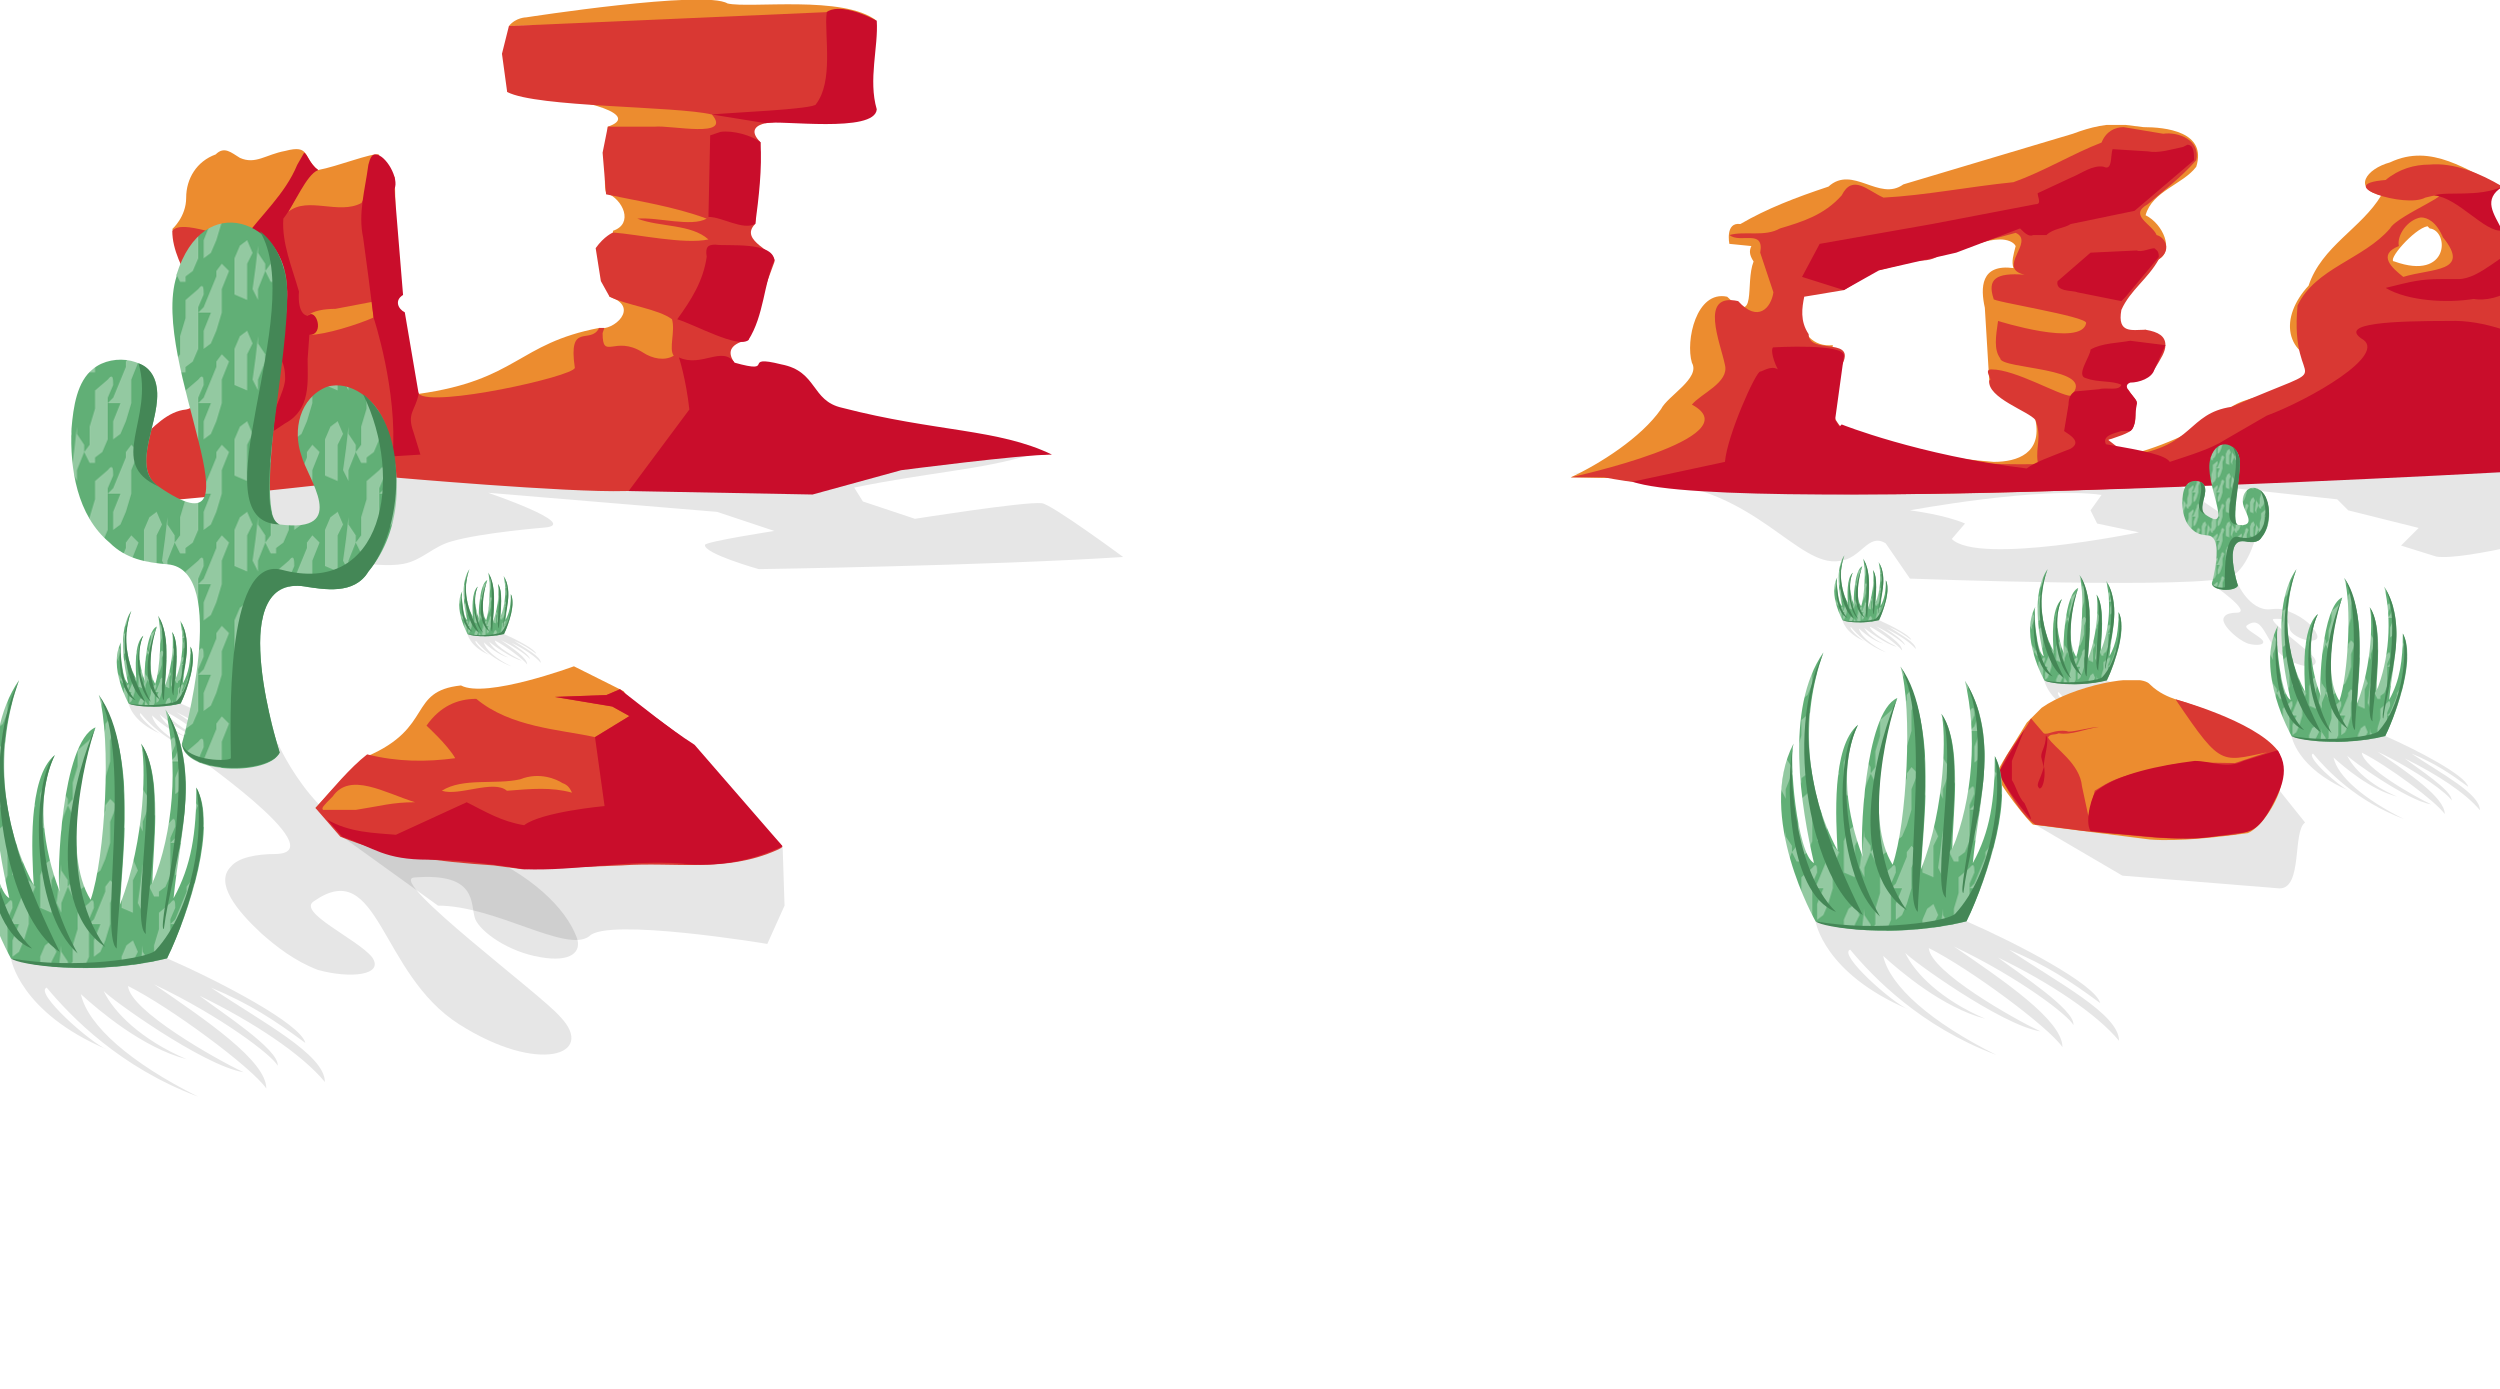
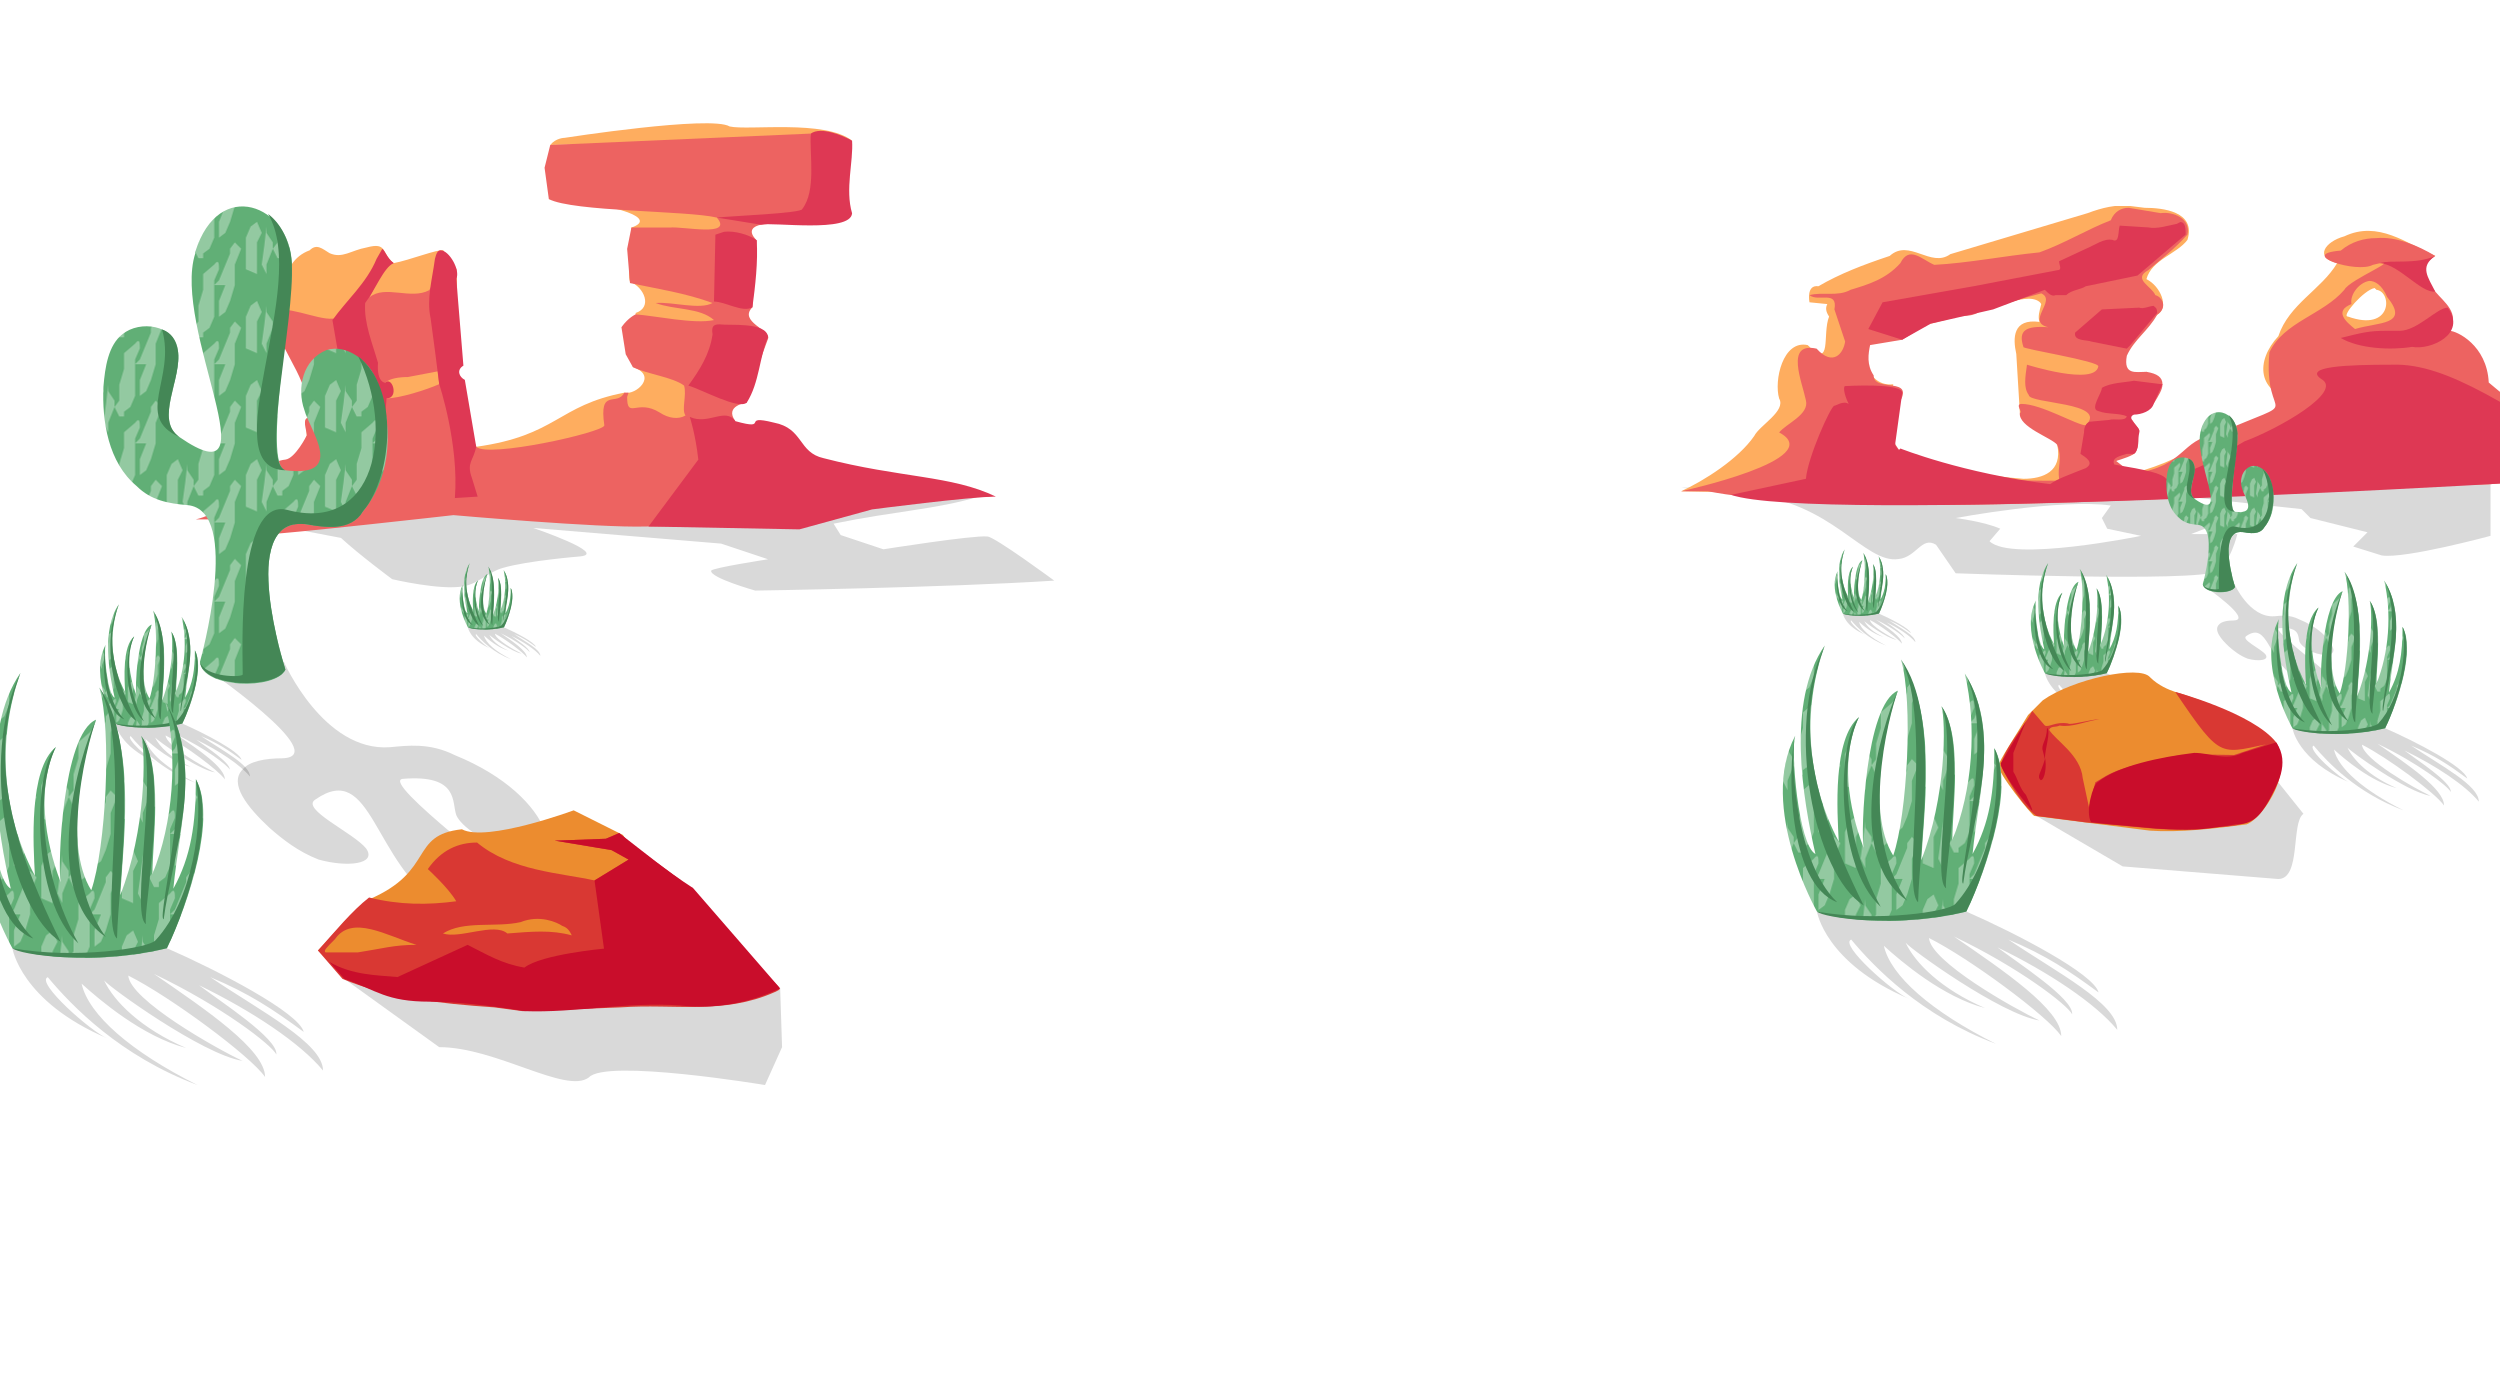
<svg xmlns="http://www.w3.org/2000/svg" class="desert_scape" width="clamp(100%, 1920px, 177.777%)" height="100%" preserveAspectRatio="none">
  <defs>
    <pattern id="desert_pattern-greenWool" width="50" height="50" patternUnits="userSpaceOnUse">
      <path id="path2744" fill="#93c9a1" d="M0 0v50h50V0Z" />
      <path id="path2746" fill="#61af76" d="m33 0-3 10-3 7-4 3V10l4-10h-7v20l-3 7-4 3v3h-3l-3-6 3-4V13l3-10V0H0v50h13v-7l7-6c3-4 3 0 3 3l-3 7v3l3-3 7-17v-3l3-4 4 4-4 10v13h17V0Zm14 10 3 7-3 6v20l-7-3V20l3-7zM3 10v7l4 6v4L3 37v6l-3-6a530 530 0 0 0 3-24Zm20 20v3z" />
    </pattern>
  </defs>
-   <svg class="horizon-right" height="33%" y="9%" x="36%" viewBox="0 0 526 208">
-     <path fill="#000" fill-opacity=".1" d="M454 156 0 158l37 4c47 3 66 39 85 36 10-1 13-13 21-8l11 16s135 5 146-1c8-4 12-21 12-21h-26l13-5-25-17 74 8 5 5 32 8-8 8 16 5c13 2 61-11 61-11zm-213 12-5 7 3 6 19 4s-73 15-85 3l6-7c-9-4-25-6-25-6s59-11 87-7z" />
-     <path fill="#ec8c2f" d="M252 0c-8-1-16 1-24 4l-77 23c-11 8-23-9-34 1-15 5-28 10-40 17-7-1-5 9-5 9l10 1c-1 2-1 4 1 7-4 10 2 30-12 16-14-3-19 20-16 30 4 7-11 15-14 21-9 13-28 25-41 31 69 2 297-3 366-3l88-1c8-42-69-112-31-128-16-7-32-20-51-11-11 3-17 12-4 15-9 15-27 23-33 41-13 14-12 32 10 36-3 13-33 11-45 19a139 140 0 0 1-47 22c-5 0-10-4-9-7 1-2 8-3 10-4 4-7-4-21-4-21s12-13 20-18l-9-7c-29 5-2-25 6-32 7-4 2-16-6-20 3-11 17-14 23-22 5-16-14-18-24-18Zm1 150 6-2zM389 46l1 1c9 1 9 24-16 15-4 0 9-15 15-16zm-194 6c3 0 6 1 7 3-1 4-2 7-1 10-15-2-15 9-13 18l2 33c2 11 23 2 21 18 3 15-8 19-19 19-40-3-77-15-78-23l5-30c-18 2-21-27-12-41l33 7 42-11s7-3 13-3z" />
-     <path fill="#d93833" d="M251 1c-4 0-8 2-10 7-13 5-26 13-40 18-20 2-40 6-59 7-7-3-14-11-19-1-8 9-18 12-28 15-7 4-16 1-23 3 5 4 16-3 14 8l6 18c-1 7-7 14-16 4-18-4-8 19-6 29 2 8-11 13-15 18 28 15-55 33-55 33h15c100 19 354-3 439-4l72-5s-45-28-73-52c-1-21-18-29-22-29 6-10-3-16-8-22-6-7-11-13 0-20-10-6-22-11-33-10-7 0-14 2-20 7-25 2 9 13 18 8 20-5-13 8-16 14-12 14-34 18-42 35-4 42 23 23-30 46-20 3-17 18-46 22h-1l-9-7c3-1 10-3 11-5s2-4 1-10c2-3 1-2-3-8-9-5 9-3 12-9 3-5 5-8 5-11 0-4-3-6-9-7-6 0-13 2-11-9 4-9 12-14 17-23 6-4 3-10-1-11-2-5-13-9-4-14 7-6 15-12 22-20 2-9-8-13-15-12Zm135 41c3 0 7 2 10 9 13 16-5 14-18 18-5-4-12-10-2-14-1-5 4-12 10-13zm-184 7c9 4-9 16 4 19-13-1-17 2-14 11-2 1 43 8 42 11-2 11-40-1-40-1-1 7-2 13 1 17 0 5 45 4 32 17-5 0-25-12-36-12-4 0 1 5-1 5-1 8 18 14 21 18 3 8 0 12 1 19l1 1c-46 1-84-6-92-19-4-5 1-17 1-24 10-16-14-6-14-16-4-6-3-12-2-17l18-3 21-13c8-3 16 3 24-4z" />
-     <path fill="#c90d2b" d="m280 9-2 1c-5 1-11 3-16 2l-16-1c-1 3 0 10-4 8-5-1-10 3-15 5l-15 7c0 2 2 5-1 5l-47 9-51 9-8 15 19 6 16-9 35-8 29-11c2 2 4 4 6 3h6c3-3 8-3 11-5l29-6 27-23c0-3 0-7-3-7zm143 19c-11 5-25 2-31 4 11 1 23 17 31 16-4-8-9-14 0-20zM265 56c-2 0-6 2-8 1l-21 1-15 13c-1 5 7 4 9 5l20 4 2-2 15-18c0-3-1-3-2-4zm165 1c-6 0-17 13-27 13h-8c-9 0-13 1-25 4 10 6 28 7 40 5 10 2 31-7 20-22zm-31 32c-26 0-50 1-40 8 13 7-24 28-43 35l-19 11c-6 4-16 7-25 10-2-3-11-5-29-8-2-4 4-5 7-6h4c3-2 2-8 3-12 1-3-8-8-3-10 4 0 10-2 11-6l5-11-16-2c-5 1-13 1-18 4 0 3-7 12-2 13 5 2 12 1 16 3-1 3-7 1-10 2l-11 1c-2 1-3 3-3 6l-2 12c3 2 8 5 3 8-10 4-16 6-20 9-49-6-84-20-84-20l-1 1-2-3 4-29c1-6-32-4-32-4-1 0-1 4 2 10-3-2-7 1-8 1-2 0-15 29-16 41l-42 9c46 16 426-6 426-6l72-5c-61-38-96-63-127-62Z" />
+   <svg class="horizon-right" height="27%" y="15%" x="36%" viewBox="0 0 526 208">
+     <path fill="#000" fill-opacity=".15" d="M454 156 0 158l37 4c47 3 66 39 85 36 10-1 13-13 21-8l11 16s135 5 146-1c8-4 12-21 12-21h-26l13-5-25-17 74 8 5 5 32 8-8 8 16 5c13 2 61-11 61-11zm-213 12-5 7 3 6 19 4s-73 15-85 3l6-7c-9-4-25-6-25-6s59-11 87-7z" />
+     <path fill="#fead5f" d="M252 0c-8-1-16 1-24 4l-77 23c-11 8-23-9-34 1-15 5-28 10-40 17-7-1-5 9-5 9l10 1c-1 2-1 4 1 7-4 10 2 30-12 16-14-3-19 20-16 30 4 7-11 15-14 21-9 13-28 25-41 31 69 2 297-3 366-3l88-1c8-42-69-112-31-128-16-7-32-20-51-11-11 3-17 12-4 15-9 15-27 23-33 41-13 14-12 32 10 36-3 13-33 11-45 19a139 140 0 0 1-47 22c-5 0-10-4-9-7 1-2 8-3 10-4 4-7-4-21-4-21s12-13 20-18l-9-7c-29 5-2-25 6-32 7-4 2-16-6-20 3-11 17-14 23-22 5-16-14-18-24-18Zm1 150 6-2zM389 46l1 1c9 1 9 24-16 15-4 0 9-15 15-16zm-194 6c3 0 6 1 7 3-1 4-2 7-1 10-15-2-15 9-13 18l2 33c2 11 23 2 21 18 3 15-8 19-19 19-40-3-77-15-78-23l5-30c-18 2-21-27-12-41l33 7 42-11s7-3 13-3z" />
+     <path fill="#ed6361" d="M251 1c-4 0-8 2-10 7-13 5-26 13-40 18-20 2-40 6-59 7-7-3-14-11-19-1-8 9-18 12-28 15-7 4-16 1-23 3 5 4 16-3 14 8l6 18c-1 7-7 14-16 4-18-4-8 19-6 29 2 8-11 13-15 18 28 15-55 33-55 33h15c100 19 354-3 439-4l72-5s-45-28-73-52c-1-21-18-29-22-29 6-10-3-16-8-22-6-7-11-13 0-20-10-6-22-11-33-10-7 0-14 2-20 7-25 2 9 13 18 8 20-5-13 8-16 14-12 14-34 18-42 35-4 42 23 23-30 46-20 3-17 18-46 22h-1l-9-7c3-1 10-3 11-5s2-4 1-10c2-3 1-2-3-8-9-5 9-3 12-9 3-5 5-8 5-11 0-4-3-6-9-7-6 0-13 2-11-9 4-9 12-14 17-23 6-4 3-10-1-11-2-5-13-9-4-14 7-6 15-12 22-20 2-9-8-13-15-12Zm135 41c3 0 7 2 10 9 13 16-5 14-18 18-5-4-12-10-2-14-1-5 4-12 10-13zm-184 7c9 4-9 16 4 19-13-1-17 2-14 11-2 1 43 8 42 11-2 11-40-1-40-1-1 7-2 13 1 17 0 5 45 4 32 17-5 0-25-12-36-12-4 0 1 5-1 5-1 8 18 14 21 18 3 8 0 12 1 19l1 1c-46 1-84-6-92-19-4-5 1-17 1-24 10-16-14-6-14-16-4-6-3-12-2-17l18-3 21-13c8-3 16 3 24-4z" />
+     <path fill="#de3854" d="m280 9-2 1c-5 1-11 3-16 2l-16-1c-1 3 0 10-4 8-5-1-10 3-15 5l-15 7c0 2 2 5-1 5l-47 9-51 9-8 15 19 6 16-9 35-8 29-11c2 2 4 4 6 3h6c3-3 8-3 11-5l29-6 27-23c0-3 0-7-3-7zm143 19c-11 5-25 2-31 4 11 1 23 17 31 16-4-8-9-14 0-20zM265 56c-2 0-6 2-8 1l-21 1-15 13c-1 5 7 4 9 5l20 4 2-2 15-18c0-3-1-3-2-4zm165 1c-6 0-17 13-27 13h-8c-9 0-13 1-25 4 10 6 28 7 40 5 10 2 31-7 20-22zm-31 32c-26 0-50 1-40 8 13 7-24 28-43 35l-19 11c-6 4-16 7-25 10-2-3-11-5-29-8-2-4 4-5 7-6h4c3-2 2-8 3-12 1-3-8-8-3-10 4 0 10-2 11-6l5-11-16-2c-5 1-13 1-18 4 0 3-7 12-2 13 5 2 12 1 16 3-1 3-7 1-10 2l-11 1c-2 1-3 3-3 6l-2 12c3 2 8 5 3 8-10 4-16 6-20 9-49-6-84-20-84-20l-1 1-2-3 4-29c1-6-32-4-32-4-1 0-1 4 2 10-3-2-7 1-8 1-2 0-15 29-16 41l-42 9c46 16 426-6 426-6l72-5c-61-38-96-63-127-62Z" />
  </svg>
-   <svg class="horizon-left" height="41%" y="0%" x="-26%" viewBox="0 0 603 328">
-     <path fill="#000" fill-opacity=".1" d="M102 291c13 12 36 29 36 29s34 8 50 5c11-2 17-10 28-13 17-5 54-8 54-8 20-2-33-20-33-20l132 11 33 11s-39 6-40 8c-1 5 31 14 31 14s133-2 210-7c0 0-42-31-47-31-10-1-73 9-73 9l-30-10-5-8c44-9 72-10 102-19l-369 9-137 9" />
-     <path fill="#ec8c2f" d="M375 213c-3-6-12-9-1-12 11-15 8-35 17-51-2-9-10-17-3-25 6-31 6-70-21-84-13-8-91 5-105-3-17-3-9 7-14 15 52 4 76 14 58 20 0 5-3 33-1 38 10 4 16 18 4 22l-2 38c18 6 2 20-6 18-47 9-47 30-104 38-22-37-11-89-14-125-6-11-6-2-9-13-4-1-24 7-35 9-9-7-4-15-19-11-11 2-17 8-26 4-5-3-9-7-14-2-11 4-17 14-17 25s-8 18-8 18c0 1 28 60 23 66 4 0 6 8-1 10l1 11-25 58zm86-201c-19-15-73-7-86-10-13-8-116 8-116 8s-6 0-10 5" />
-     <path fill="#d93833" d="m432 7-183 8-4 16 3 22c17 9 97 8 118 13 12 14-24 6-33 7h-27l-3 15 2 24c19 4 39 7 58 14-9 5-28-1-40 0 13 5 31 3 41 12-14 3-41-3-55-4 0 0-5 2-10 9l3 19 5 9c10 5 28 7 36 13 2 7-2 17 1 21-5 3-12 2-18-2-16-10-23 5-23-11l1-3h-3c-5 10-18-4-14 23-1 5-82 23-90 15-18-45-13-84-14-125 0 0-12 2-19 15-13 7-31-4-42 5 5-9 10-23 17-24-15-12-22 41-43 39-11 1-35-11-41-4 0 22 23 43 23 65 13 1 16-4 28-2-2 8-15 8-26 10-6 1-2 9-2 13 0 0-8 16-15 17-21 2-33 35-63 42 53-1-6 14 44 11 22-1 137-14 137-14s102 9 135 8c104-1 180-21 244-21-66-11-124-15-189-32-2-3 3-18 8-21-8-11 8-13 8-13 2-10 11-34 15-45 2-6-21-12-11-22l3-47c-7-7-2-10 3-11 52-5 37-32 37-32zM170 174l1 9c-9 4-28 10-37 10l-1-11c3-3 10-4 16-4z" />
-     <path fill="#c90d2b" d="M432 7c-1 15 4 40-6 53 0 3-52 5-60 6l31 5c8-2 63 6 64-8-5-17 1-36 0-51-7-4-22-10-29-5Zm-61 69-6 2-1 47c8 0 20 8 27 4 2-15 4-32 3-47-5-4-16-7-23-6zM131 88l-4 7c-7 17-21 29-31 43l10 58c8 4 14 11 14 21 1 8-11 26-9 33l9-6c15-8 13-24 13-37l1-14c9 0 4-16-1-11 0 0-6 0-5-14-4-14-10-28-9-42 7-9 13-25 20-28-5-4-6-9-8-10zm41 1c-2 0-3 2-4 6-2 15-6 28-3 42a3123 3129 0 0 1 6 46s14 42 11 80l16-1-4-13c-4-11 1-12 3-22l-8-47c-4-2-6-7-1-10l-5-61c3-6-5-20-11-20zm196 52c-4 0-6 1-5 7-2 14-9 25-17 36 10 3 35 17 41 12 9-14 9-33 15-46-1-11-27-8-34-9zm-21 65s4 12 6 30l-35 47 106 2 51-14s69-9 87-9c-31-15-67-13-121-27-18-4-14-21-35-25-24-6-2 6-27-1-7-10-19 3-32-3z" />
+   <svg class="horizon-left" height="34%" y="9%" x="-25%" viewBox="0 0 603 328">
+     <path fill="#000" fill-opacity=".15" d="M102 291c13 12 36 29 36 29s34 8 50 5c11-2 17-10 28-13 17-5 54-8 54-8 20-2-33-20-33-20l132 11 33 11s-39 6-40 8c-1 5 31 14 31 14s133-2 210-7c0 0-42-31-47-31-10-1-73 9-73 9l-30-10-5-8c44-9 72-10 102-19l-369 9-137 9" />
+     <path fill="#fead5f" d="M375 213c-3-6-12-9-1-12 11-15 8-35 17-51-2-9-10-17-3-25 6-31 6-70-21-84-13-8-91 5-105-3-17-3-9 7-14 15 52 4 76 14 58 20 0 5-3 33-1 38 10 4 16 18 4 22l-2 38c18 6 2 20-6 18-47 9-47 30-104 38-22-37-11-89-14-125-6-11-6-2-9-13-4-1-24 7-35 9-9-7-4-15-19-11-11 2-17 8-26 4-5-3-9-7-14-2-11 4-17 14-17 25s-8 18-8 18c0 1 28 60 23 66 4 0 6 8-1 10l1 11-25 58zm86-201c-19-15-73-7-86-10-13-8-116 8-116 8s-6 0-10 5" />
+     <path fill="#ed6361" d="m432 7-183 8-4 16 3 22c17 9 97 8 118 13 12 14-24 6-33 7h-27l-3 15 2 24c19 4 39 7 58 14-9 5-28-1-40 0 13 5 31 3 41 12-14 3-41-3-55-4 0 0-5 2-10 9l3 19 5 9c10 5 28 7 36 13 2 7-2 17 1 21-5 3-12 2-18-2-16-10-23 5-23-11l1-3h-3c-5 10-18-4-14 23-1 5-82 23-90 15-18-45-13-84-14-125 0 0-12 2-19 15-13 7-31-4-42 5 5-9 10-23 17-24-15-12-22 41-43 39-11 1-35-11-41-4 0 22 23 43 23 65 13 1 16-4 28-2-2 8-15 8-26 10-6 1-2 9-2 13 0 0-8 16-15 17-21 2-33 35-63 42 53-1-6 14 44 11 22-1 137-14 137-14s102 9 135 8c104-1 180-21 244-21-66-11-124-15-189-32-2-3 3-18 8-21-8-11 8-13 8-13 2-10 11-34 15-45 2-6-21-12-11-22l3-47c-7-7-2-10 3-11 52-5 37-32 37-32zM170 174l1 9c-9 4-28 10-37 10l-1-11c3-3 10-4 16-4z" />
+     <path fill="#de3854" d="M432 7c-1 15 4 40-6 53 0 3-52 5-60 6l31 5c8-2 63 6 64-8-5-17 1-36 0-51-7-4-22-10-29-5Zm-61 69-6 2-1 47c8 0 20 8 27 4 2-15 4-32 3-47-5-4-16-7-23-6zM131 88l-4 7c-7 17-21 29-31 43l10 58c8 4 14 11 14 21 1 8-11 26-9 33l9-6c15-8 13-24 13-37l1-14c9 0 4-16-1-11 0 0-6 0-5-14-4-14-10-28-9-42 7-9 13-25 20-28-5-4-6-9-8-10zm41 1c-2 0-3 2-4 6-2 15-6 28-3 42a3123 3129 0 0 1 6 46s14 42 11 80l16-1-4-13c-4-11 1-12 3-22l-8-47c-4-2-6-7-1-10l-5-61c3-6-5-20-11-20zm196 52c-4 0-6 1-5 7-2 14-9 25-17 36 10 3 35 17 41 12 9-14 9-33 15-46-1-11-27-8-34-9zm-21 65s4 12 6 30l-35 47 106 2 51-14s69-9 87-9c-31-15-67-13-121-27-18-4-14-21-35-25-24-6-2 6-27-1-7-10-19 3-32-3z" />
  </svg>
  <svg class="grass_clone-6" height="7%" y="40%" x="25%" viewBox="0 0 215 256">
    <use href="#grass-master" />
  </svg>
-   <svg class="grass_clone-1" height="16%" y="32%" x="40%" viewBox="0 0 280 460">
+   <svg class="cactus_clone-1" height="20%" y="30%" x="40%" viewBox="0 0 280 460">
    <use href="#cactus-master" />
  </svg>
  <svg class="grass_clone-5" height="12%" y="41%" x="34%" viewBox="0 0 215 256">
    <use href="#grass-master" />
  </svg>
  <svg class="grass_clone-4" height="18%" y="41%" x="45%" viewBox="0 0 215 256">
    <use href="#grass-master" />
  </svg>
  <svg class="rock-right" height="15%" y="49%" x="36%" viewBox="0 0 144 98">
-     <path fill="#000" fill-opacity=".1" d="m133 52 12 15c-6 4-1 31-12 31l-74-6-41-24Z" />
+     <path fill="#000" fill-opacity=".15" d="m133 52 12 15c-6 4-1 31-12 31l-74-6-41-24Z" />
    <path fill="#ec8c2f" d="m72 75-55-7C16 68-1 47 0 44c0-2 8-14 14-24l7-7C35 3 67-4 72 2c4 4 9 6 12 7 13 4 25 9 36 15 14 8 17 14 13 28-3 9-10 18-15 20-15 2-32 4-46 3z" />
    <path fill="#d93833" d="M84 9c23 34 21 29 48 24C121 19 84 9 84 9Zm-68 9C12 26 3 35 1 44c4 8 10 19 17 24l23 3 22 2c10 1 19 2 28 1s20 0 27-3c8-7 16-19 16-31l-1-5c-1-2 0-2-3-2l-18 6c-11 0-21-1-31 1-11 3-21 4-30 9l-5 3-3 12-3-14c-1-11-13-18-16-23 1-2 3-1 5-2 6 1 12-2 19-3-4 0-14 3-15 2-6-1-9 2-11 1z" />
    <path fill="#c90d2b" d="M13 23A796 802 0 0 0 1 43c0 2 4 9 12 19 4 5 4 5 0-4-3-3-4-8-6-11v-9zm10 3c0 6-3 8-2 11l1 4c0-5 3-13 1-15zm109 7-16 5c-8 4-15 0-23 0-16 2-36 6-46 14-2 1-6 14-3 19a616 621 0 0 1 9 1l22 2c16 1 20 1 38-2 7 0 11-3 16-12 3-6 10-17 3-27zM22 41c-2 7-4 8-2 10 2 0 3-7 2-11z" />
  </svg>
-   <svg class="grass_clone-3" height="10%" y="44%" x="-43%" viewBox="0 0 215 256">
-     <use href="#grass-master" />
-   </svg>
  <svg class="grass_clone-2" height="7%" y="41%" x="-30%" viewBox="0 0 215 256">
    <use href="#grass-master" />
  </svg>
-   <svg class="cactus-master" height="60%" y="16%" x="-37%" viewBox="0 0 280 460">
+   <svg class="cactus-master" height="53%" y="15%" x="-37%" viewBox="0 0 280 460">
    <g id="cactus-master">
-       <path fill="#000" opacity=".1" d="M214 443c-44-28-44-93-80-68-10 6 24 21 32 31 7 10-12 12-30 7-13-5-23-13-31-20-14-13-26-28-17-37 4-5 14-7 25-7 33-1-50-58-50-58-9-10 37-10 51-3 0 0 25 57 67 54 11-1 25-3 41 5 32 13 51 32 57 48 3 8-3 14-20 11-18-3-33-14-36-21-3-8 2-26-34-23-14 2 71 65 81 77 20 21-12 32-56 4z" />
+       <path fill="#000" opacity=".15" d="M214 443c-44-28-44-93-80-68-10 6 24 21 32 31 7 10-12 12-30 7-13-5-23-13-31-20-14-13-26-28-17-37 4-5 14-7 25-7 33-1-50-58-50-58-9-10 37-10 51-3 0 0 25 57 67 54 11-1 25-3 41 5 32 13 51 32 57 48 3 8-3 14-20 11-18-3-33-14-36-21-3-8 2-26-34-23-14 2 71 65 81 77 20 21-12 32-56 4z" />
      <path fill="url(#desert_pattern-greenWool)" d="M58 30c-15 47 51 158-10 116-16-11 2-37-1-55-2-16-24-19-35-10-9 7-11 21-12 33-1 22 3 48 21 63 9 9 20 11 32 12 35 3 8 99 8 99 1 17 48 18 54 5 0 0-31-96 12-92 13 2 29 5 37-8 19-23 19-56 9-82-5-13-19-24-32-20-15 6-19 24-14 38 3 12 27 43-12 38-15-3 6-111 4-131-1-36-46-55-61-7Z" />
      <path fill="#448756" d="M48 146c-16-11 2-37-1-55-1-6-4-11-10-13 9 31-18 55 11 68Zm67 147s-31-96 12-92c13 2 29 5 37-8 19-23 23-78-3-98 23 47 11 112-45 97-32-8-28 89-28 104 0 2-24 2-27-8 2 17 48 17 54 5zm0-126c-16-6 6-93 4-131-1-14-7-25-15-31 27 45-36 161 11 162Z" />
    </g>
  </svg>
-   <svg class="rock-left" height="20%" y="48%" x="-28%" viewBox="0 0 245 145">
-     <path fill="#000" fill-opacity=".1" d="m14 89 50 36c30 0 67 25 79 16 9-10 93 4 93 4l9-20-1-31z" />
+   <svg class="grass_clone-3" height="13%" y="44%" x="-43%" viewBox="0 0 215 256">
+     <use href="#grass-master" />
+   </svg>
+   <svg class="grass_clone-1" height="30%" y="49%" x="-44%" viewBox="0 0 215 256">
+     <use href="#grass-master" />
+   </svg>
+   <svg class="rock-left" height="20%" y="59%" x="-28%" viewBox="0 0 245 145">
+     <path fill="#000" fill-opacity=".15" d="m14 89 50 36c30 0 67 25 79 16 9-10 93 4 93 4l9-20-1-31z" />
    <path fill="#ec8c2f" d="M0 74c9-9 17-20 27-27 35-15 21-34 49-37 13 7 59-10 59-10l26 13C220 99 21 90 0 74Z" />
    <path fill="#d93833" d="m108 106-15-2c-29-2-56-5-80-15L0 74c9-10 18-21 27-28 16 4 31 4 46 2-4-7-15-17-15-17 7-10 16-14 26-14 18 15 44 16 62 20l18-11-9-5-30-5 27-1 7-3c14 13 36 25 46 38l33 38c7 7 7 6 3 8-27 12-53 6-81 8zM21 75c13-2 19-4 31-4-16-5-34-16-43-3-5 5-6 6-5 7Zm108-14c-3-2-12-6-22-2-13 3-30-1-41 6 9 3 27-6 34 0 13-1 23-2 34 1-1-2-2-4-5-5z" />
    <path fill="#c90d2b" d="M109 106c-18-3-37-5-50-5-23 0-28-6-45-12l-8-9c12 7 25 7 36 8l37-17c10 5 18 10 30 12 9-7 42-10 42-10l-5-36 18-11-9-5-30-5 27-1 7-3c13 10 25 20 39 29l46 53a97 97 0 0 1-53 9c-28-2-55 4-82 3z" />
  </svg>
-   <svg class="grass_clone-1" height="30%" y="49%" x="-44%" viewBox="0 0 215 256">
-     <use href="#grass-master" />
-   </svg>
  <svg class="grass-master" height="29%" x="28%" y="47%" viewBox="0 0 215 256">
    <g id="grass-master">
-       <path fill="#000" fill-opacity=".1" d="M137 256c-48-18-78-49-93-67-8 3 27 34 37 38-54-23-59-56-59-56 17-4 60-4 96 0 32 14 82 40 85 52-19-14-34-24-58-34 31 21 70 41 70 58-14-17-44-37-77-53 13 10 49 33 48 43-3-6-34-30-76-50 32 22 69 47 69 64-9-13-59-50-85-63 1 15 54 45 71 53-25-4-83-46-86-50 6 13 23 30 51 42-27-7-54-30-65-40a186 62 15 0 0 72 63z" />
+       <path fill="#000" fill-opacity=".15" d="M137 256c-48-18-78-49-93-67-8 3 27 34 37 38-54-23-59-56-59-56 17-4 60-4 96 0 32 14 82 40 85 52-19-14-34-24-58-34 31 21 70 41 70 58-14-17-44-37-77-53 13 10 49 33 48 43-3-6-34-30-76-50 32 22 69 47 69 64-9-13-59-50-85-63 1 15 54 45 71 53-25-4-83-46-86-50 6 13 23 30 51 42-27-7-54-30-65-40a186 62 15 0 0 72 63z" />
      <path fill="url(#desert_pattern-greenWool)" d="M27 0C2 36 13 99 21 134 10 128 5 67 8 58c-24 46 14 113 14 113 22 8 65 8 96 0 14-29 31-82 18-105 0 28-3 48-14 68 4-41 17-81-5-116 8 34 5 75-8 107 0-21 7-66-7-86 3 10 3 59-13 99 3-44 9-93-13-129 8 27 4 100-5 126-18-29-4-88 3-106-21 9-24 92-22 101-10-26-15-59-3-84-17 14-14 61-13 80A151 154 0 0 1 27 0Z" />
      <path fill="#448756" d="M27 0C1 52 20 147 52 167 11 85 12 41 27 0Zm49 9c21 39 0 147 11 156 1-40 15-120-11-156zm41 9c21 37-6 135-1 135 5-39 27-93 1-135zM74 29c-11 23-35 107 6 135-32-44-12-118-6-135Zm28 10c11 24-7 111 3 117-2-7 15-93-3-117zm-53 7c-14 14-16 95 14 122-25-45-26-98-14-122ZM8 58c-5 20-5 95 27 107C6 137 5 66 8 58Zm128 8c5 27-2 75-25 100-4 5-50 12-89 5 4 4 51 11 96 0 14-29 30-82 18-105z" />
    </g>
  </svg>
</svg>
